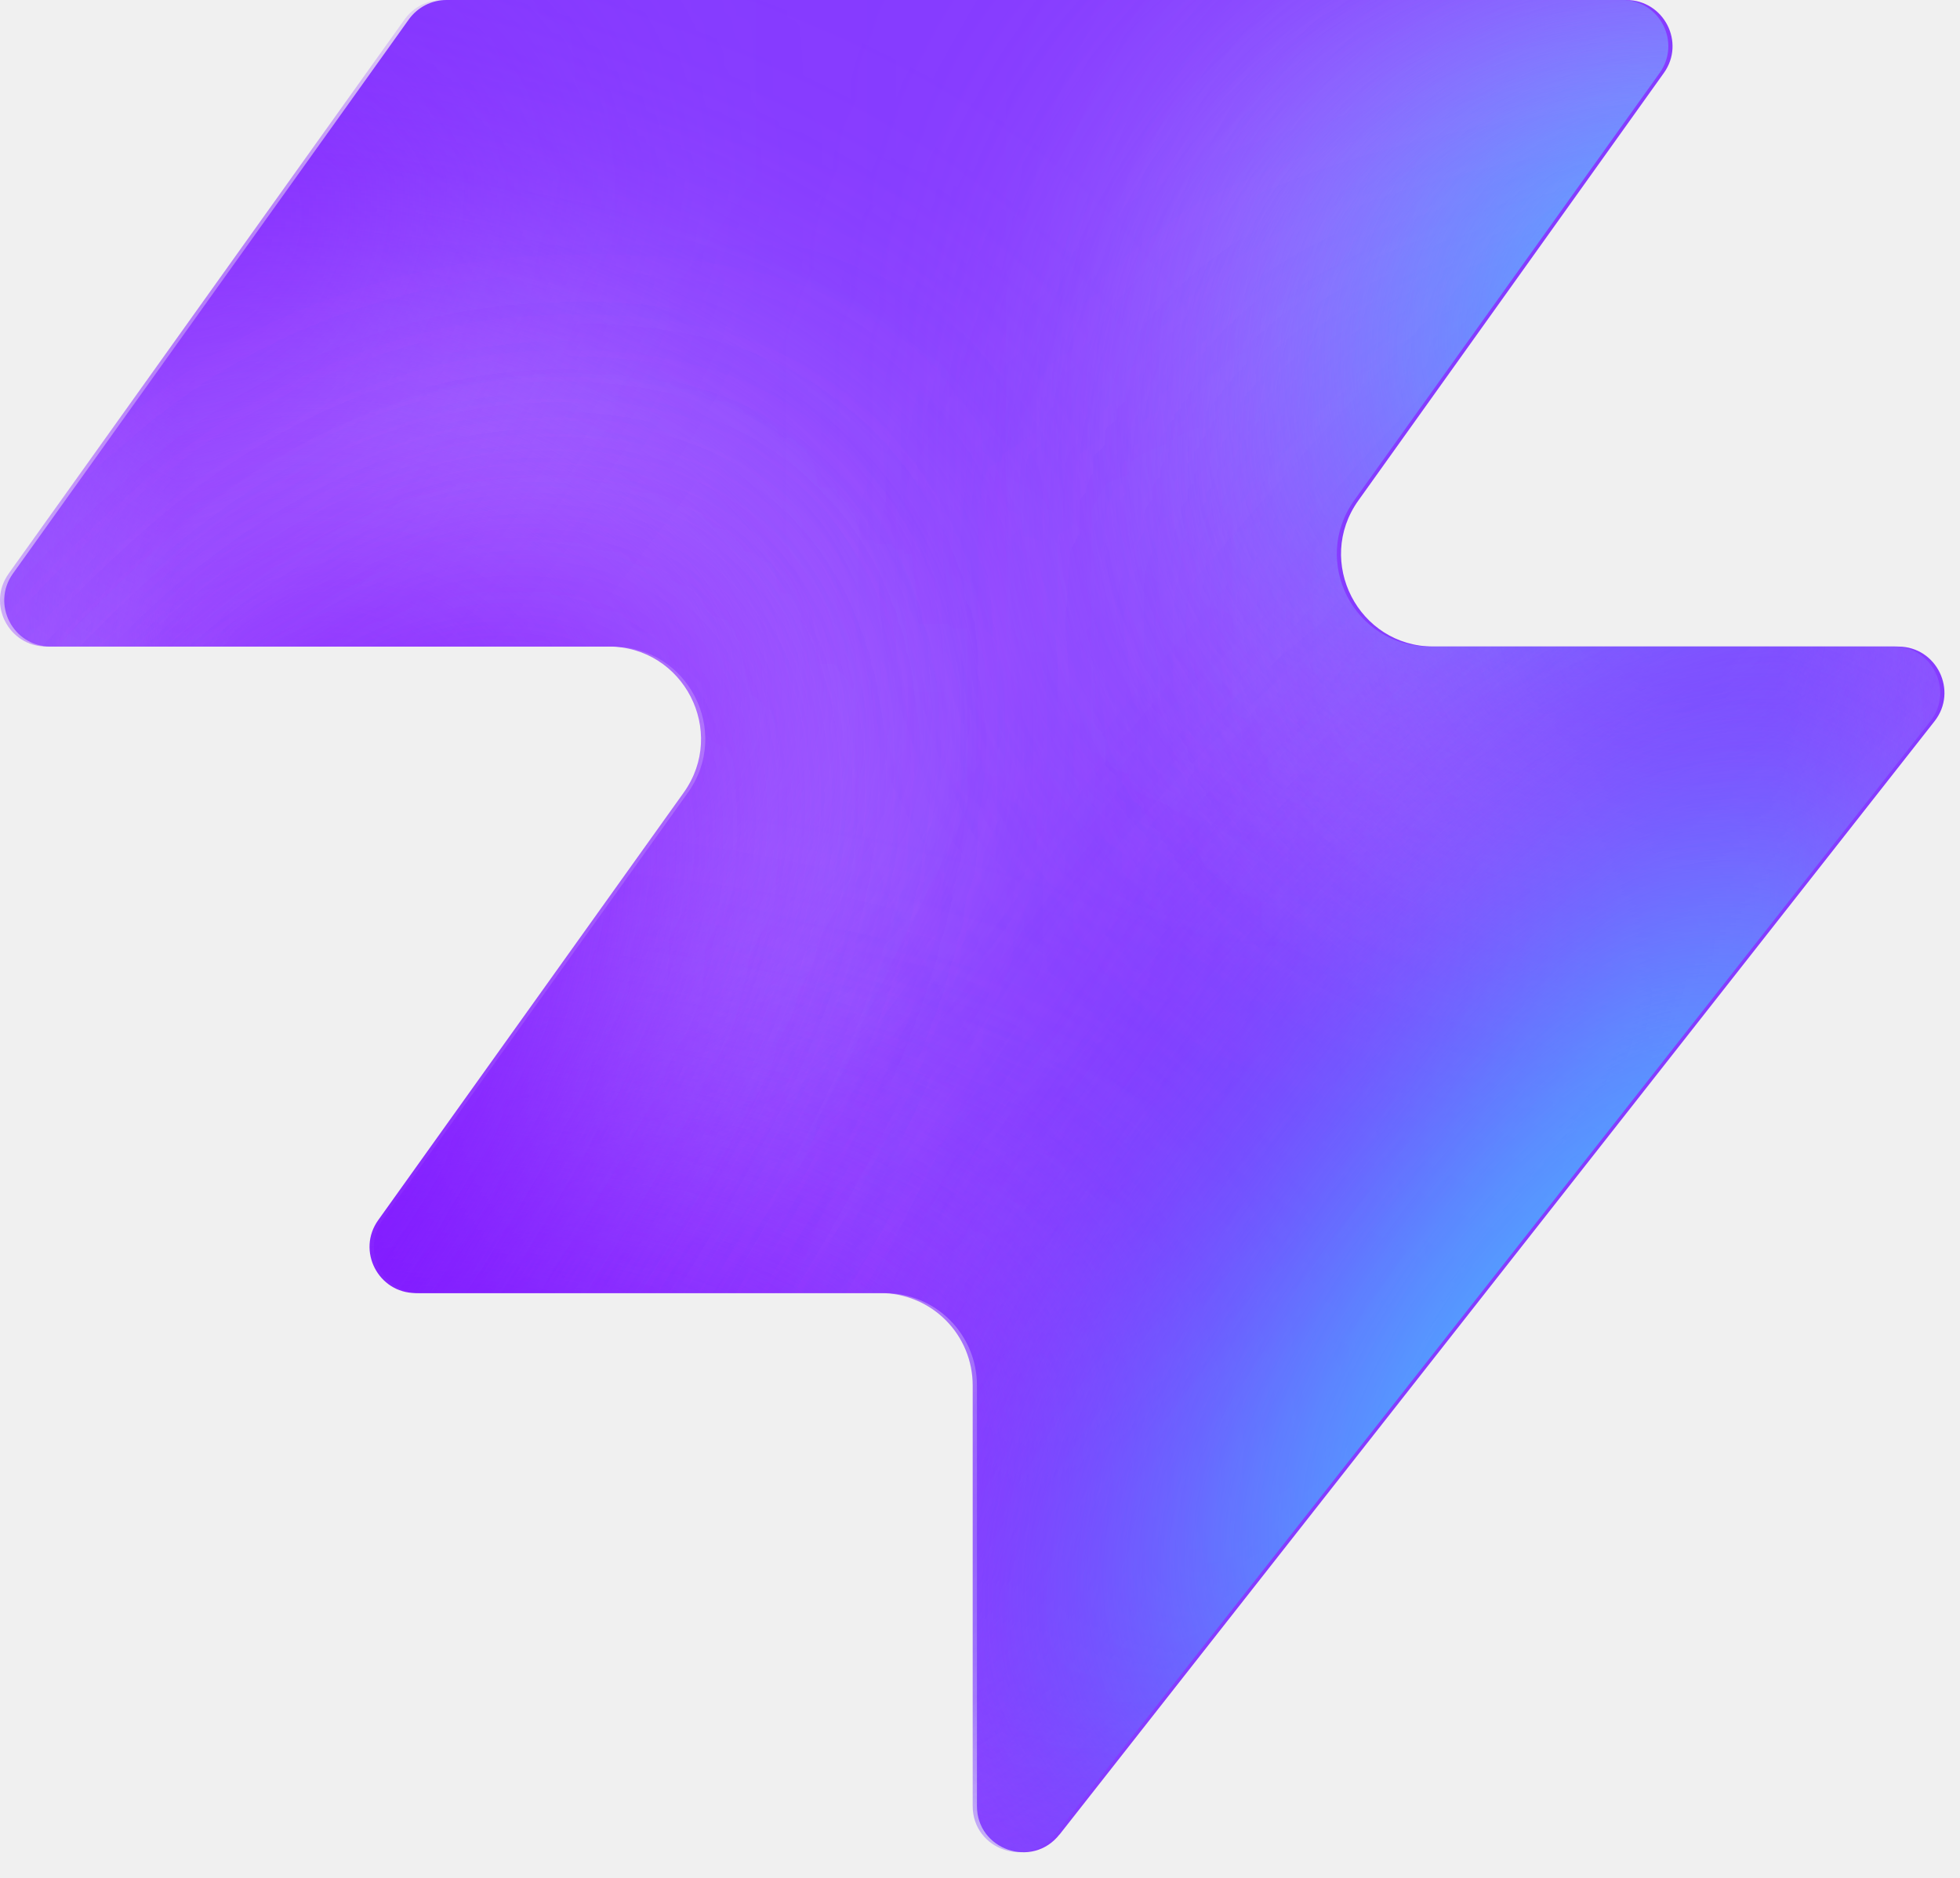
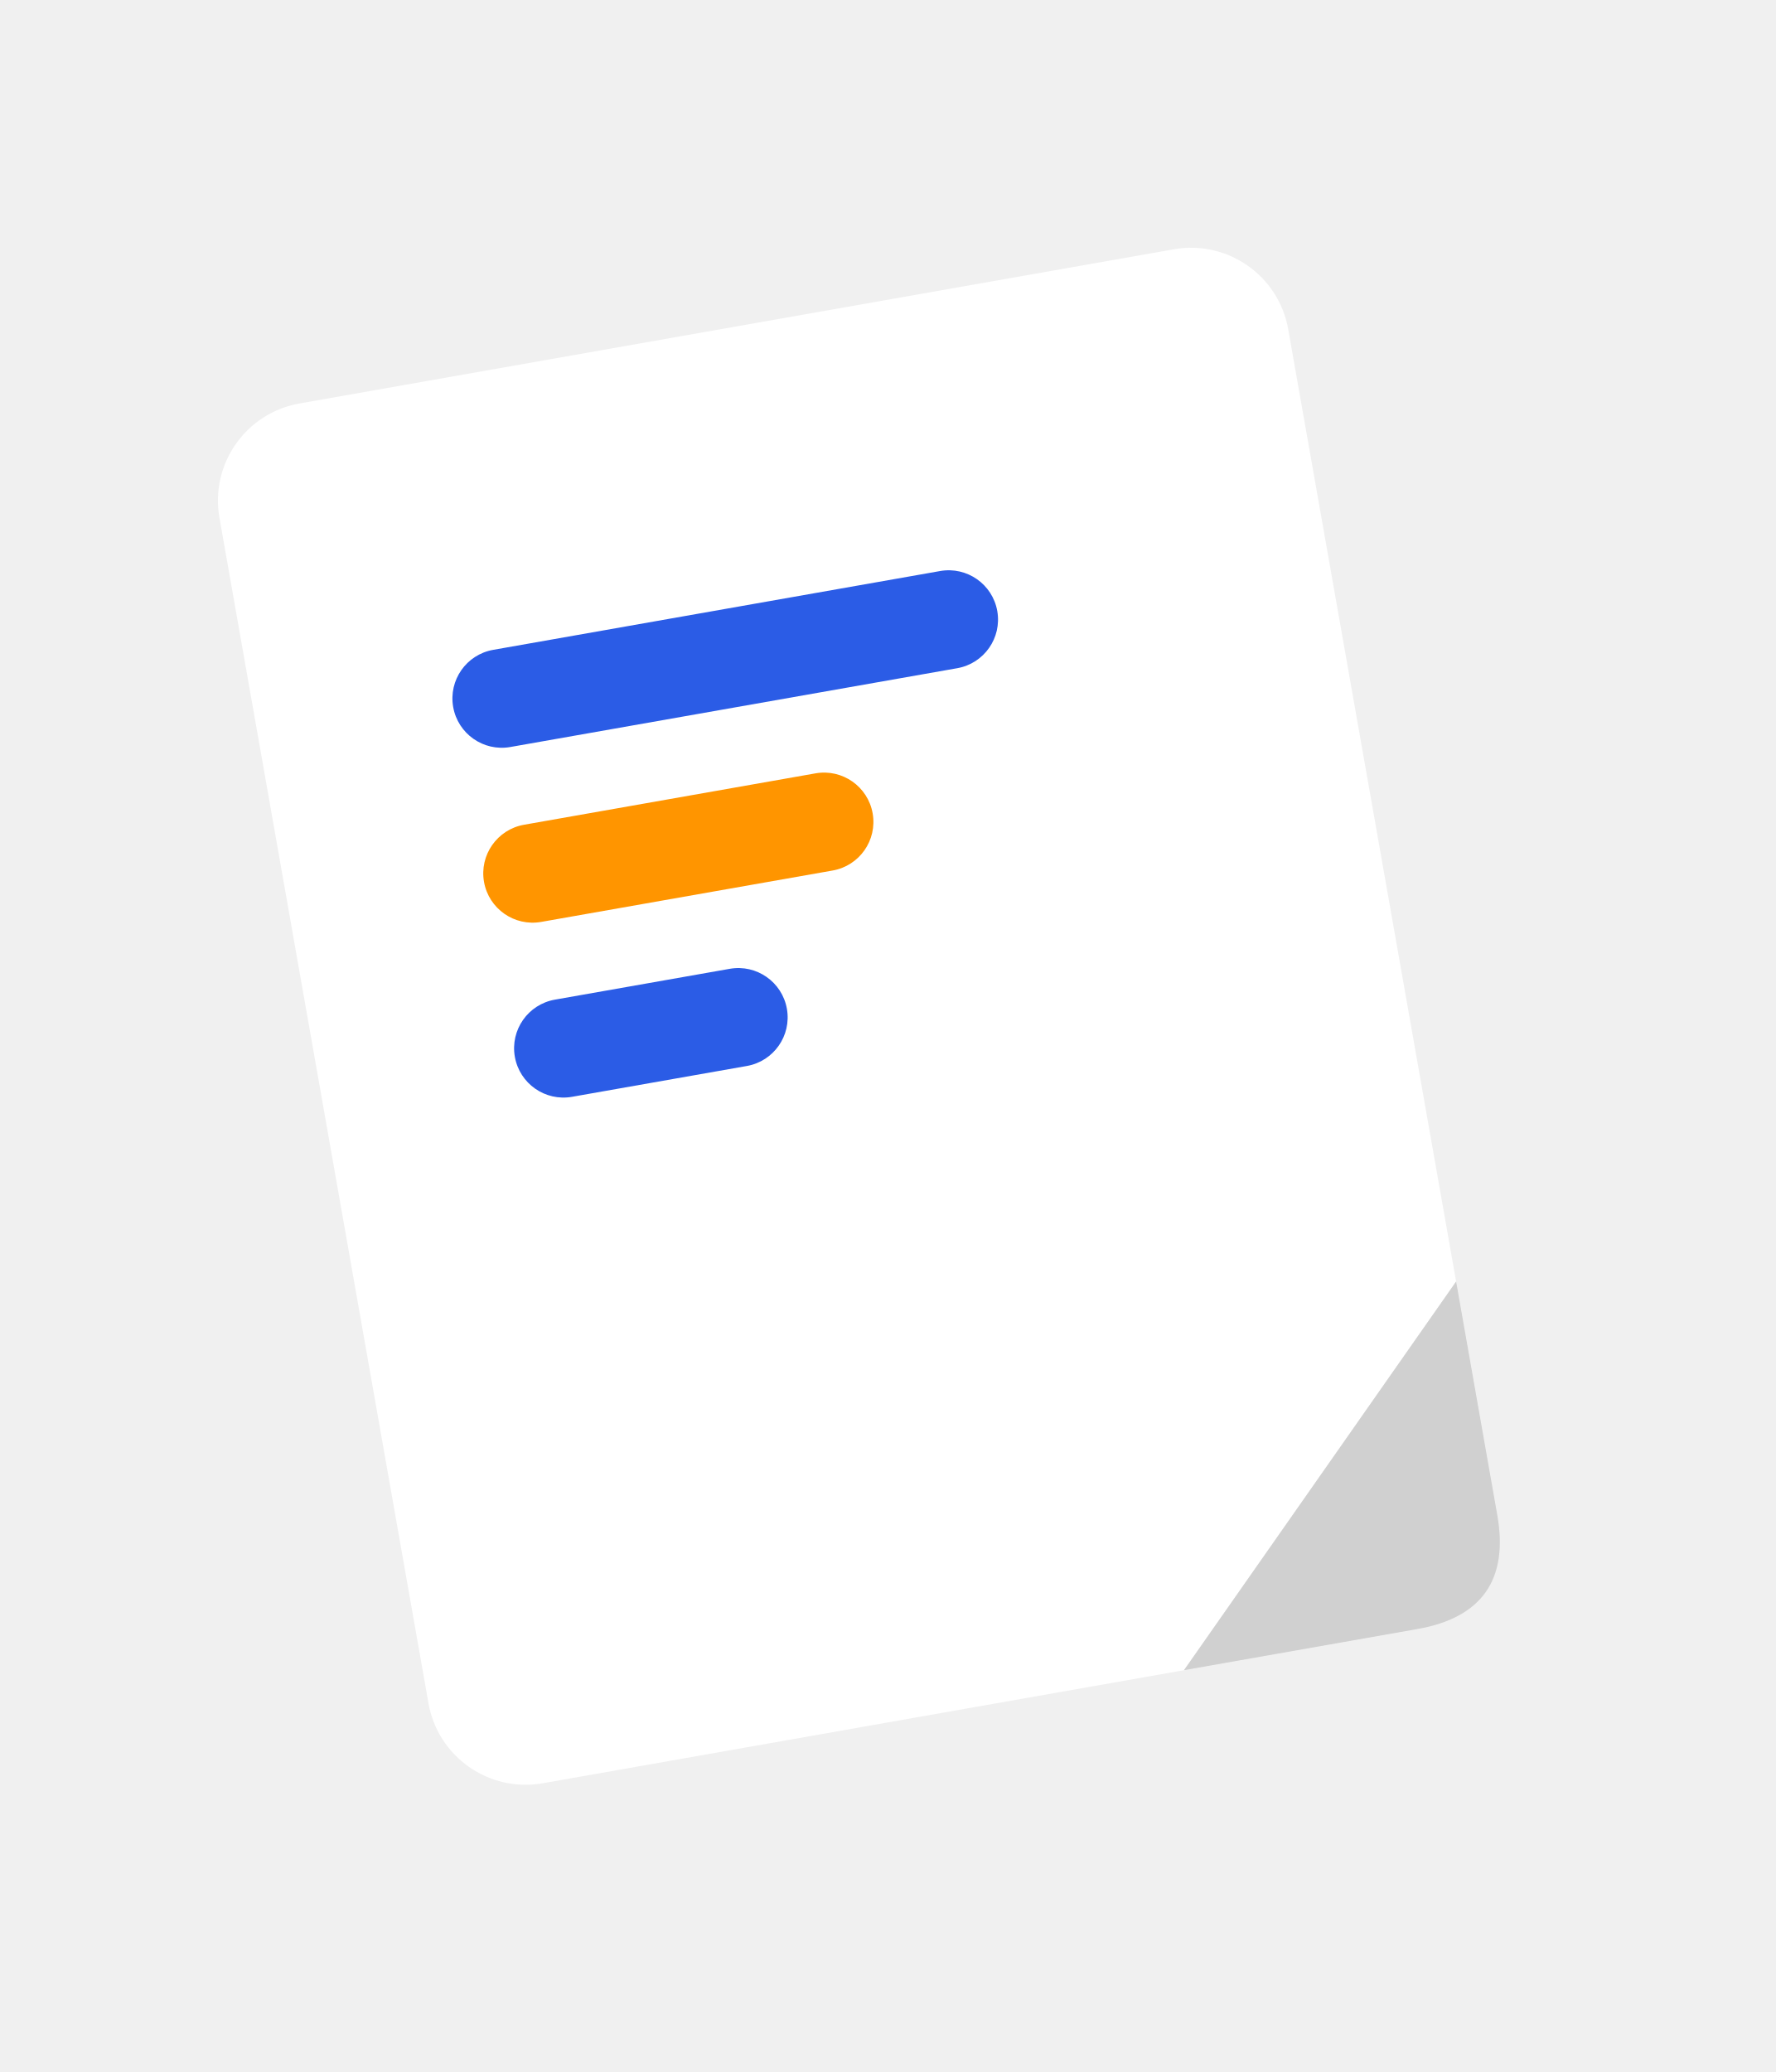
- <svg xmlns="http://www.w3.org/2000/svg" width="48" height="46" fill="none" viewBox="0 0 48 46">
-   <path fill="#863bff" d="M25.946 44.938c-.664.845-2.021.375-2.021-.698V33.937a2.26 2.26 0 0 0-2.262-2.262H10.287c-.92 0-1.456-1.04-.92-1.788l7.48-10.471c1.07-1.497 0-3.578-1.842-3.578H1.237c-.92 0-1.456-1.04-.92-1.788L10.013.474c.214-.297.556-.474.92-.474h28.894c.92 0 1.456 1.04.92 1.788l-7.48 10.471c-1.07 1.498 0 3.579 1.842 3.579h11.377c.943 0 1.473 1.088.89 1.83L25.947 44.94z" style="fill:#863bff;fill:color(display-p3 .525 .23 1);fill-opacity:1" />
-   <mask id="a" width="48" height="46" x="0" y="0" maskUnits="userSpaceOnUse" style="mask-type:alpha">
-     <path fill="#000" d="M25.842 44.938c-.664.844-2.021.375-2.021-.698V33.937a2.26 2.26 0 0 0-2.262-2.262H10.183c-.92 0-1.456-1.04-.92-1.788l7.48-10.471c1.07-1.498 0-3.579-1.842-3.579H1.133c-.92 0-1.456-1.04-.92-1.787L9.91.473c.214-.297.556-.474.92-.474h28.894c.92 0 1.456 1.04.92 1.788l-7.48 10.471c-1.07 1.498 0 3.578 1.842 3.578h11.377c.943 0 1.473 1.088.89 1.832L25.843 44.94z" style="fill:#000;fill-opacity:1" />
-   </mask>
-   <g mask="url(#a)">
-     <g filter="url(#b)">
-       <ellipse cx="5.508" cy="14.704" fill="#ede6ff" rx="5.508" ry="14.704" style="fill:#ede6ff;fill:color(display-p3 .927 .903 1);fill-opacity:1" transform="matrix(.00324 1 1 -.00324 -4.47 31.516)" />
-     </g>
-     <g filter="url(#c)">
-       <ellipse cx="10.399" cy="29.851" fill="#ede6ff" rx="10.399" ry="29.851" style="fill:#ede6ff;fill:color(display-p3 .927 .903 1);fill-opacity:1" transform="matrix(.00324 1 1 -.00324 -39.328 7.883)" />
-     </g>
-     <g filter="url(#d)">
-       <ellipse cx="5.508" cy="30.487" fill="#7e14ff" rx="5.508" ry="30.487" style="fill:#7e14ff;fill:color(display-p3 .492 .077 1);fill-opacity:1" transform="rotate(89.814 -25.913 -14.639)scale(1 -1)" />
-     </g>
-     <g filter="url(#e)">
-       <ellipse cx="5.508" cy="30.599" fill="#7e14ff" rx="5.508" ry="30.599" style="fill:#7e14ff;fill:color(display-p3 .492 .077 1);fill-opacity:1" transform="rotate(89.814 -32.644 -3.334)scale(1 -1)" />
-     </g>
-     <g filter="url(#f)">
-       <ellipse cx="5.508" cy="30.599" fill="#7e14ff" rx="5.508" ry="30.599" style="fill:#7e14ff;fill:color(display-p3 .492 .077 1);fill-opacity:1" transform="matrix(.00324 1 1 -.00324 -34.34 30.47)" />
-     </g>
-     <g filter="url(#g)">
-       <ellipse cx="14.072" cy="22.078" fill="#ede6ff" rx="14.072" ry="22.078" style="fill:#ede6ff;fill:color(display-p3 .927 .903 1);fill-opacity:1" transform="rotate(93.35 24.506 48.493)scale(-1 1)" />
-     </g>
-     <g filter="url(#h)">
-       <ellipse cx="3.47" cy="21.501" fill="#7e14ff" rx="3.47" ry="21.501" style="fill:#7e14ff;fill:color(display-p3 .492 .077 1);fill-opacity:1" transform="rotate(89.009 28.708 47.59)scale(-1 1)" />
-     </g>
-     <g filter="url(#i)">
-       <ellipse cx="3.47" cy="21.501" fill="#7e14ff" rx="3.47" ry="21.501" style="fill:#7e14ff;fill:color(display-p3 .492 .077 1);fill-opacity:1" transform="rotate(89.009 28.708 47.59)scale(-1 1)" />
-     </g>
-     <g filter="url(#j)">
-       <ellipse cx=".387" cy="8.972" fill="#7e14ff" rx="4.407" ry="29.108" style="fill:#7e14ff;fill:color(display-p3 .492 .077 1);fill-opacity:1" transform="rotate(39.51 .387 8.972)" />
-     </g>
-     <g filter="url(#k)">
-       <ellipse cx="47.523" cy="-6.092" fill="#7e14ff" rx="4.407" ry="29.108" style="fill:#7e14ff;fill:color(display-p3 .492 .077 1);fill-opacity:1" transform="rotate(37.892 47.523 -6.092)" />
-     </g>
-     <g filter="url(#l)">
-       <ellipse cx="41.412" cy="6.333" fill="#47bfff" rx="5.971" ry="9.665" style="fill:#47bfff;fill:color(display-p3 .28 .748 1);fill-opacity:1" transform="rotate(37.892 41.412 6.333)" />
-     </g>
-     <g filter="url(#m)">
-       <ellipse cx="-1.879" cy="38.332" fill="#7e14ff" rx="4.407" ry="29.108" style="fill:#7e14ff;fill:color(display-p3 .492 .077 1);fill-opacity:1" transform="rotate(37.892 -1.88 38.332)" />
-     </g>
-     <g filter="url(#n)">
-       <ellipse cx="-1.879" cy="38.332" fill="#7e14ff" rx="4.407" ry="29.108" style="fill:#7e14ff;fill:color(display-p3 .492 .077 1);fill-opacity:1" transform="rotate(37.892 -1.88 38.332)" />
-     </g>
-     <g filter="url(#o)">
-       <ellipse cx="35.651" cy="29.907" fill="#7e14ff" rx="4.407" ry="29.108" style="fill:#7e14ff;fill:color(display-p3 .492 .077 1);fill-opacity:1" transform="rotate(37.892 35.651 29.907)" />
-     </g>
-     <g filter="url(#p)">
-       <ellipse cx="38.418" cy="32.4" fill="#47bfff" rx="5.971" ry="15.297" style="fill:#47bfff;fill:color(display-p3 .28 .748 1);fill-opacity:1" transform="rotate(37.892 38.418 32.4)" />
-     </g>
+ <svg xmlns="http://www.w3.org/2000/svg" viewBox="15 15 90 105" width="100%" height="100%">
+   <g transform="translate(58.5, 66.5) rotate(-10) translate(-58.5, -66.5)">
+     <rect x="31" y="31" width="55" height="71" rx="5" fill="#FFFFFF" />
+     <path d="M 69 102 L 81 102 Q 86 102 86 97 L 86 85 Z" fill="#E8E8E8" />
+     <path d="M 69 102 L 86 85 L 86 97 Q 86 102 81 102 Z" fill="#D0D0D0" />
+     <rect x="41" y="45" width="28" height="5" rx="2.5" fill="#2B5CE6" />
+     <rect x="41" y="54" width="20" height="5" rx="2.5" fill="#FF9500" />
+     <rect x="41" y="63" width="14" height="5" rx="2.5" fill="#2B5CE6" />
  </g>
-   <defs>
-     <filter id="b" width="60.045" height="41.654" x="-19.77" y="16.149" color-interpolation-filters="sRGB" filterUnits="userSpaceOnUse">
-       <feFlood flood-opacity="0" result="BackgroundImageFix" />
-       <feBlend in="SourceGraphic" in2="BackgroundImageFix" result="shape" />
-       <feGaussianBlur result="effect1_foregroundBlur_2002_17158" stdDeviation="7.659" />
-     </filter>
-     <filter id="c" width="90.34" height="51.437" x="-54.613" y="-7.533" color-interpolation-filters="sRGB" filterUnits="userSpaceOnUse">
-       <feFlood flood-opacity="0" result="BackgroundImageFix" />
-       <feBlend in="SourceGraphic" in2="BackgroundImageFix" result="shape" />
-       <feGaussianBlur result="effect1_foregroundBlur_2002_17158" stdDeviation="7.659" />
-     </filter>
-     <filter id="d" width="79.355" height="29.4" x="-49.64" y="2.03" color-interpolation-filters="sRGB" filterUnits="userSpaceOnUse">
-       <feFlood flood-opacity="0" result="BackgroundImageFix" />
-       <feBlend in="SourceGraphic" in2="BackgroundImageFix" result="shape" />
-       <feGaussianBlur result="effect1_foregroundBlur_2002_17158" stdDeviation="4.596" />
-     </filter>
-     <filter id="e" width="79.579" height="29.4" x="-45.045" y="20.029" color-interpolation-filters="sRGB" filterUnits="userSpaceOnUse">
-       <feFlood flood-opacity="0" result="BackgroundImageFix" />
-       <feBlend in="SourceGraphic" in2="BackgroundImageFix" result="shape" />
-       <feGaussianBlur result="effect1_foregroundBlur_2002_17158" stdDeviation="4.596" />
-     </filter>
-     <filter id="f" width="79.579" height="29.4" x="-43.513" y="21.178" color-interpolation-filters="sRGB" filterUnits="userSpaceOnUse">
-       <feFlood flood-opacity="0" result="BackgroundImageFix" />
-       <feBlend in="SourceGraphic" in2="BackgroundImageFix" result="shape" />
-       <feGaussianBlur result="effect1_foregroundBlur_2002_17158" stdDeviation="4.596" />
-     </filter>
-     <filter id="g" width="74.749" height="58.852" x="15.756" y="-17.901" color-interpolation-filters="sRGB" filterUnits="userSpaceOnUse">
-       <feFlood flood-opacity="0" result="BackgroundImageFix" />
-       <feBlend in="SourceGraphic" in2="BackgroundImageFix" result="shape" />
-       <feGaussianBlur result="effect1_foregroundBlur_2002_17158" stdDeviation="7.659" />
-     </filter>
-     <filter id="h" width="61.377" height="25.362" x="23.548" y="2.284" color-interpolation-filters="sRGB" filterUnits="userSpaceOnUse">
-       <feFlood flood-opacity="0" result="BackgroundImageFix" />
-       <feBlend in="SourceGraphic" in2="BackgroundImageFix" result="shape" />
-       <feGaussianBlur result="effect1_foregroundBlur_2002_17158" stdDeviation="4.596" />
-     </filter>
-     <filter id="i" width="61.377" height="25.362" x="23.548" y="2.284" color-interpolation-filters="sRGB" filterUnits="userSpaceOnUse">
-       <feFlood flood-opacity="0" result="BackgroundImageFix" />
-       <feBlend in="SourceGraphic" in2="BackgroundImageFix" result="shape" />
-       <feGaussianBlur result="effect1_foregroundBlur_2002_17158" stdDeviation="4.596" />
-     </filter>
-     <filter id="j" width="56.045" height="63.649" x="-27.636" y="-22.853" color-interpolation-filters="sRGB" filterUnits="userSpaceOnUse">
-       <feFlood flood-opacity="0" result="BackgroundImageFix" />
-       <feBlend in="SourceGraphic" in2="BackgroundImageFix" result="shape" />
-       <feGaussianBlur result="effect1_foregroundBlur_2002_17158" stdDeviation="4.596" />
-     </filter>
-     <filter id="k" width="54.814" height="64.646" x="20.116" y="-38.415" color-interpolation-filters="sRGB" filterUnits="userSpaceOnUse">
-       <feFlood flood-opacity="0" result="BackgroundImageFix" />
-       <feBlend in="SourceGraphic" in2="BackgroundImageFix" result="shape" />
-       <feGaussianBlur result="effect1_foregroundBlur_2002_17158" stdDeviation="4.596" />
-     </filter>
-     <filter id="l" width="33.541" height="35.313" x="24.641" y="-11.323" color-interpolation-filters="sRGB" filterUnits="userSpaceOnUse">
-       <feFlood flood-opacity="0" result="BackgroundImageFix" />
-       <feBlend in="SourceGraphic" in2="BackgroundImageFix" result="shape" />
-       <feGaussianBlur result="effect1_foregroundBlur_2002_17158" stdDeviation="4.596" />
-     </filter>
-     <filter id="m" width="54.814" height="64.646" x="-29.286" y="6.009" color-interpolation-filters="sRGB" filterUnits="userSpaceOnUse">
-       <feFlood flood-opacity="0" result="BackgroundImageFix" />
-       <feBlend in="SourceGraphic" in2="BackgroundImageFix" result="shape" />
-       <feGaussianBlur result="effect1_foregroundBlur_2002_17158" stdDeviation="4.596" />
-     </filter>
-     <filter id="n" width="54.814" height="64.646" x="-29.286" y="6.009" color-interpolation-filters="sRGB" filterUnits="userSpaceOnUse">
-       <feFlood flood-opacity="0" result="BackgroundImageFix" />
-       <feBlend in="SourceGraphic" in2="BackgroundImageFix" result="shape" />
-       <feGaussianBlur result="effect1_foregroundBlur_2002_17158" stdDeviation="4.596" />
-     </filter>
-     <filter id="o" width="54.814" height="64.646" x="8.244" y="-2.416" color-interpolation-filters="sRGB" filterUnits="userSpaceOnUse">
-       <feFlood flood-opacity="0" result="BackgroundImageFix" />
-       <feBlend in="SourceGraphic" in2="BackgroundImageFix" result="shape" />
-       <feGaussianBlur result="effect1_foregroundBlur_2002_17158" stdDeviation="4.596" />
-     </filter>
-     <filter id="p" width="39.409" height="43.623" x="18.713" y="10.588" color-interpolation-filters="sRGB" filterUnits="userSpaceOnUse">
-       <feFlood flood-opacity="0" result="BackgroundImageFix" />
-       <feBlend in="SourceGraphic" in2="BackgroundImageFix" result="shape" />
-       <feGaussianBlur result="effect1_foregroundBlur_2002_17158" stdDeviation="4.596" />
-     </filter>
-   </defs>
</svg>
